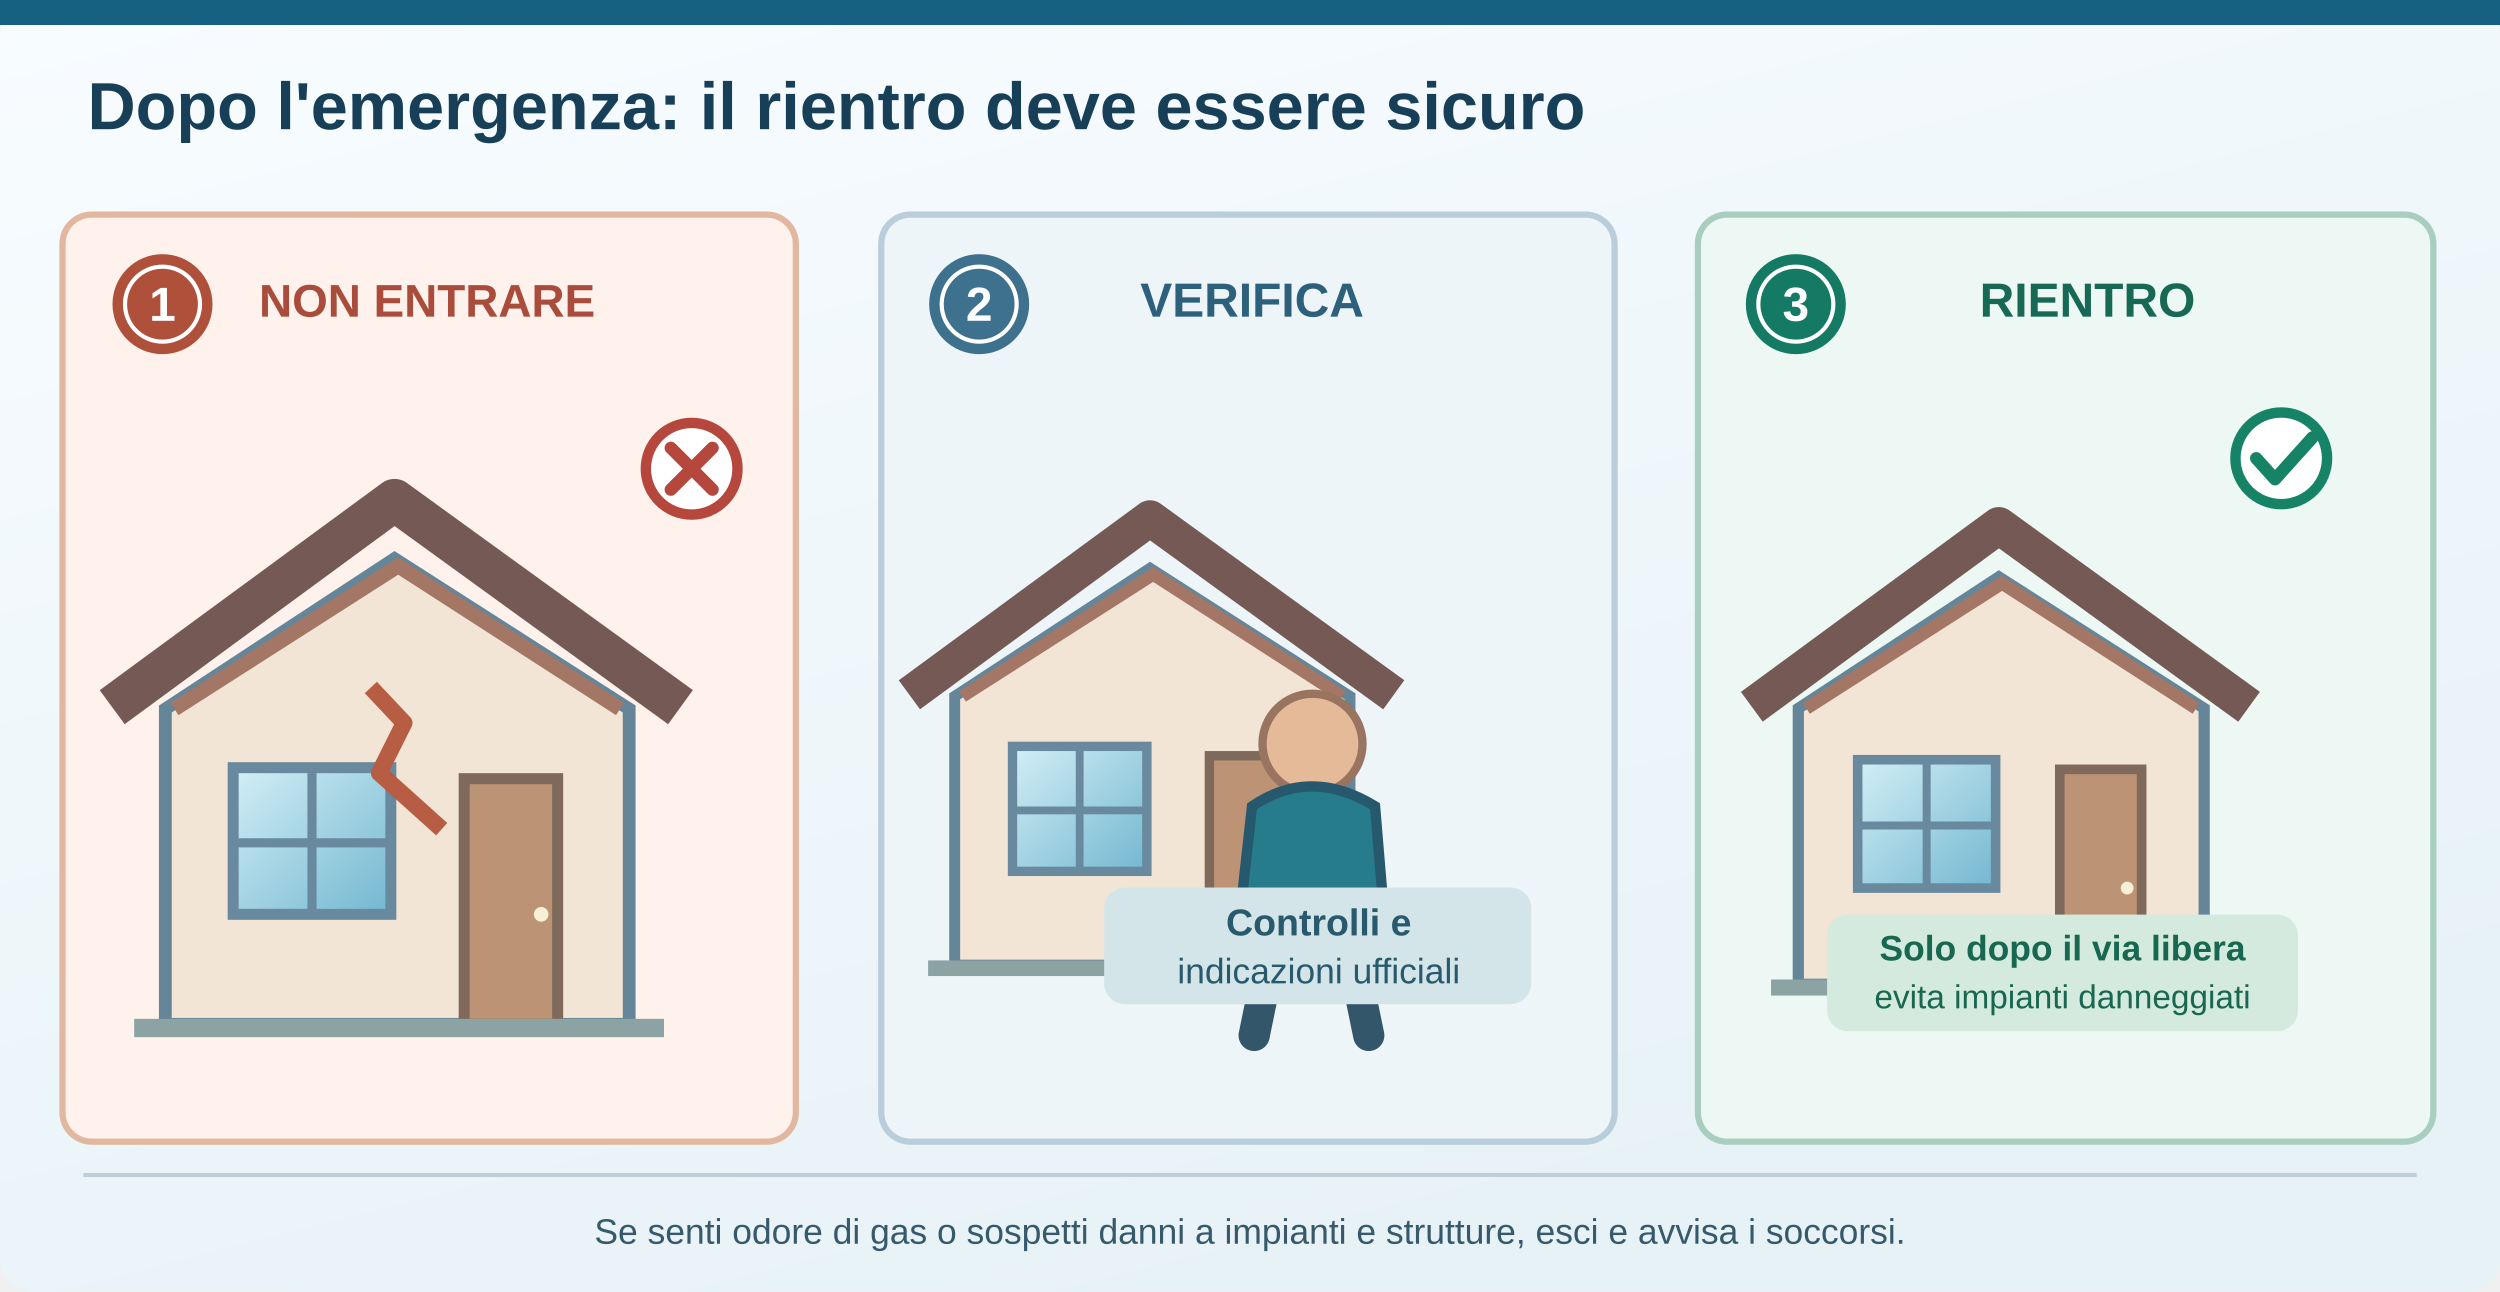
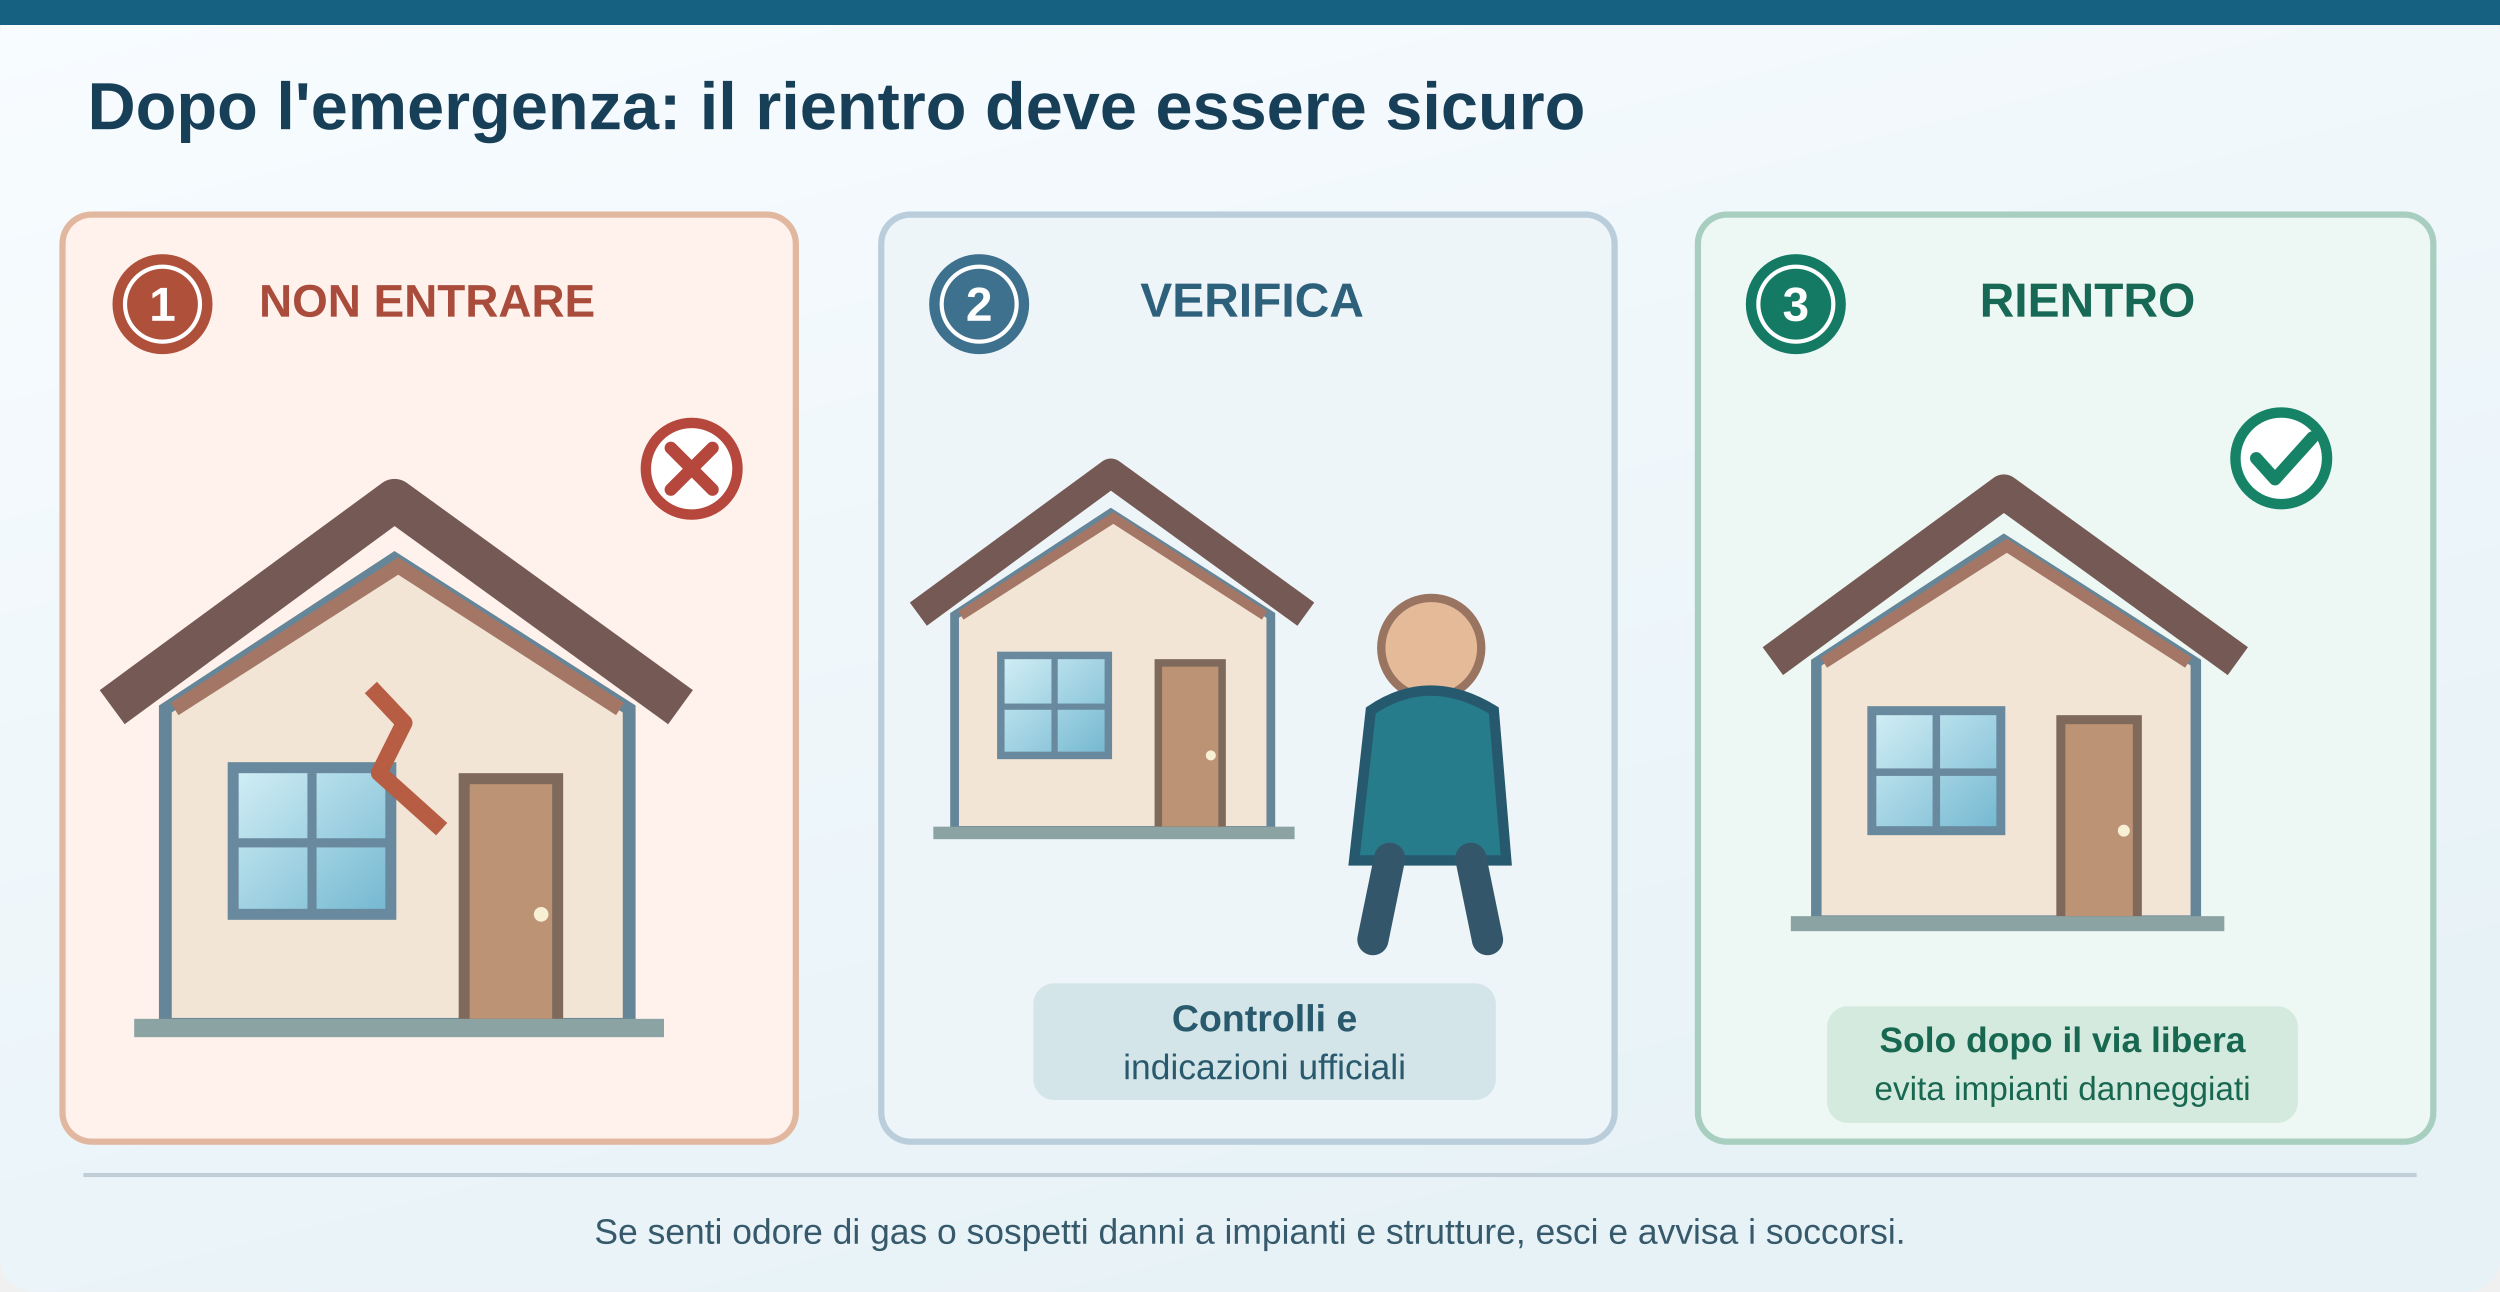
<svg xmlns="http://www.w3.org/2000/svg" width="1200" height="620" viewBox="0 0 1200 620" role="img" aria-labelledby="title desc">
  <defs>
    <linearGradient id="wash" x1="0" y1="0" x2=".5" y2="1">
      <stop stop-color="#f8fcff" />
      <stop offset="1" stop-color="#e7f2f7" />
    </linearGradient>
    <linearGradient id="sea" x1="0" y1="0" x2="0" y2="1">
      <stop stop-color="#91d3e7" />
      <stop offset="1" stop-color="#1f749d" />
    </linearGradient>
    <linearGradient id="glass" x1="0" y1="0" x2="1" y2="1">
      <stop stop-color="#d3eff6" />
      <stop offset="1" stop-color="#72b7d0" />
    </linearGradient>
  </defs>
  <rect width="1200" height="620" rx="16" fill="url(#wash)" />
  <rect width="1200" height="12" fill="#166181" />
  <text x="42" y="62" font-family="Arial,Helvetica,sans-serif" font-size="32" font-weight="700" fill="#173f58" text-anchor="start">Dopo l'emergenza: il rientro deve essere sicuro</text>
  <rect x="30" y="103" width="352" height="445" rx="14" fill="#fff2ec" stroke="#e2b7a0" stroke-width="3" />
  <rect x="423" y="103" width="352" height="445" rx="14" fill="#eef5f9" stroke="#b9cdda" stroke-width="3" />
  <rect x="815" y="103" width="353" height="445" rx="14" fill="#edf8f5" stroke="#a8cebf" stroke-width="3" />
  <circle cx="78" cy="146" r="24" fill="#af503b" />
  <circle cx="78" cy="146" r="18" stroke="white" fill="none" stroke-width="2" />
  <text x="78" y="154" font-family="Arial,Helvetica,sans-serif" font-size="23" font-weight="700" fill="white" text-anchor="middle">1</text>
  <text x="205" y="152" font-family="Arial,Helvetica,sans-serif" font-size="22" font-weight="700" fill="#a94c3b" text-anchor="middle">NON ENTRARE</text>
  <circle cx="470" cy="146" r="24" fill="#3e718d" />
  <circle cx="470" cy="146" r="18" stroke="white" fill="none" stroke-width="2" />
  <text x="470" y="154" font-family="Arial,Helvetica,sans-serif" font-size="23" font-weight="700" fill="white" text-anchor="middle">2</text>
  <text x="601" y="152" font-family="Arial,Helvetica,sans-serif" font-size="23" font-weight="700" fill="#2d617b" text-anchor="middle">VERIFICA</text>
  <circle cx="862" cy="146" r="24" fill="#147a64" />
  <circle cx="862" cy="146" r="18" stroke="white" fill="none" stroke-width="2" />
  <text x="862" y="154" font-family="Arial,Helvetica,sans-serif" font-size="23" font-weight="700" fill="white" text-anchor="middle">3</text>
  <text x="1002" y="152" font-family="Arial,Helvetica,sans-serif" font-size="23" font-weight="700" fill="#176855" text-anchor="middle">RIENTRO</text>
  <g transform="translate(38 218) scale(0.88)">
    <path d="M18 138 L172 25 L328 138" fill="none" stroke="#745954" stroke-width="23" stroke-linejoin="round" />
    <path d="M47 139 V311 H300 V139 L172 57Z" fill="#f2e5d6" stroke="#658598" stroke-width="7" />
    <path d="M52 139 L174 61 L295 139" fill="none" stroke="#a47665" stroke-width="8" />
    <rect x="84" y="171" width="86" height="80" fill="url(#glass)" stroke="#698a9e" stroke-width="6" />
    <path d="M127 171 V251 M84 212 H170" stroke="#698a9e" stroke-width="5" />
    <rect x="210" y="177" width="51" height="134" fill="#bc9375" stroke="#7f695b" stroke-width="6" />
    <circle cx="252" cy="251" r="4" fill="#f8f0d4" />
    <path d="M30 313 H319" stroke="#8ba3a3" stroke-width="10" />
  </g>
  <path d="M178 330 L194 347 L182 371 L212 398" stroke="#b65d43" stroke-width="8" fill="none" stroke-linejoin="round" />
  <circle cx="332" cy="225" r="22" fill="white" stroke="#b5473d" stroke-width="5" />
  <path d="M322 215 l20 20 M342 215 l-20 20" fill="none" stroke="#b5473d" stroke-width="6" stroke-linecap="round" stroke-linejoin="round" />
-   <g transform="translate(423 230) scale(0.75)">
+   <g transform="translate(430 212) scale(0.6)">
    <path d="M18 138 L172 25 L328 138" fill="none" stroke="#745954" stroke-width="23" stroke-linejoin="round" />
    <path d="M47 139 V311 H300 V139 L172 57Z" fill="#f2e5d6" stroke="#658598" stroke-width="7" />
    <path d="M52 139 L174 61 L295 139" fill="none" stroke="#a47665" stroke-width="8" />
    <rect x="84" y="171" width="86" height="80" fill="url(#glass)" stroke="#698a9e" stroke-width="6" />
    <path d="M127 171 V251 M84 212 H170" stroke="#698a9e" stroke-width="5" />
    <rect x="210" y="177" width="51" height="134" fill="#bc9375" stroke="#7f695b" stroke-width="6" />
    <circle cx="252" cy="251" r="4" fill="#f8f0d4" />
    <path d="M30 313 H319" stroke="#8ba3a3" stroke-width="10" />
  </g>
-   <g transform="translate(615 346)">
+   <g transform="translate(672 300)">
    <circle cx="15" cy="11" r="24" fill="#e4ba99" stroke="#997461" stroke-width="4" />
    <path d="M-14 41 Q14 22 45 41 L51 113 H-22Z" fill="#277c8c" stroke="#27596e" stroke-width="5" />
    <path d="M-5 112 L-13 151 M34 112 L42 151" stroke="#34566a" stroke-width="15" stroke-linecap="round" />
  </g>
-   <rect x="530" y="426" width="205" height="56" rx="10" fill="#d4e5e9" />
-   <text x="633" y="449" font-family="Arial,Helvetica,sans-serif" font-size="18" font-weight="700" fill="#28596c" text-anchor="middle">Controlli e</text>
-   <text x="633" y="472" font-family="Arial,Helvetica,sans-serif" font-size="17" font-weight="400" fill="#28596c" text-anchor="middle">indicazioni ufficiali</text>
-   <g transform="translate(827 233) scale(0.77)">
+   <rect x="496" y="472" width="222" height="56" rx="10" fill="#d4e5e9" />
+   <text x="607" y="495" font-family="Arial,Helvetica,sans-serif" font-size="18" font-weight="700" fill="#28596c" text-anchor="middle">Controlli e</text>
+   <text x="607" y="518" font-family="Arial,Helvetica,sans-serif" font-size="17" font-weight="400" fill="#28596c" text-anchor="middle">indicazioni ufficiali</text>
+   <g transform="translate(838 218) scale(0.72)">
    <path d="M18 138 L172 25 L328 138" fill="none" stroke="#745954" stroke-width="23" stroke-linejoin="round" />
    <path d="M47 139 V311 H300 V139 L172 57Z" fill="#f2e5d6" stroke="#658598" stroke-width="7" />
    <path d="M52 139 L174 61 L295 139" fill="none" stroke="#a47665" stroke-width="8" />
    <rect x="84" y="171" width="86" height="80" fill="url(#glass)" stroke="#698a9e" stroke-width="6" />
    <path d="M127 171 V251 M84 212 H170" stroke="#698a9e" stroke-width="5" />
    <rect x="210" y="177" width="51" height="134" fill="#bc9375" stroke="#7f695b" stroke-width="6" />
    <circle cx="252" cy="251" r="4" fill="#f8f0d4" />
    <path d="M30 313 H319" stroke="#8ba3a3" stroke-width="10" />
  </g>
  <circle cx="1095" cy="220" r="22" fill="white" stroke="#168367" stroke-width="5" />
  <path d="M1083 220 l9 10 18 -20" fill="none" stroke="#168367" stroke-width="6" stroke-linecap="round" stroke-linejoin="round" />
-   <rect x="877" y="439" width="226" height="56" rx="10" fill="#d5eade" />
-   <text x="990" y="461" font-family="Arial,Helvetica,sans-serif" font-size="17" font-weight="700" fill="#186751" text-anchor="middle">Solo dopo il via libera</text>
-   <text x="990" y="484" font-family="Arial,Helvetica,sans-serif" font-size="16" font-weight="400" fill="#186751" text-anchor="middle">evita impianti danneggiati</text>
+   <rect x="877" y="483" width="226" height="56" rx="10" fill="#d5eade" />
+   <text x="990" y="505" font-family="Arial,Helvetica,sans-serif" font-size="17" font-weight="700" fill="#186751" text-anchor="middle">Solo dopo il via libera</text>
+   <text x="990" y="528" font-family="Arial,Helvetica,sans-serif" font-size="16" font-weight="400" fill="#186751" text-anchor="middle">evita impianti danneggiati</text>
  <path d="M40 564 H1160" stroke="#bfced7" stroke-width="2" />
  <text x="600" y="597" font-family="Arial,Helvetica,sans-serif" font-size="17" font-weight="400" fill="#36596b" text-anchor="middle">Se senti odore di gas o sospetti danni a impianti e strutture, esci e avvisa i soccorsi.</text>
</svg>
